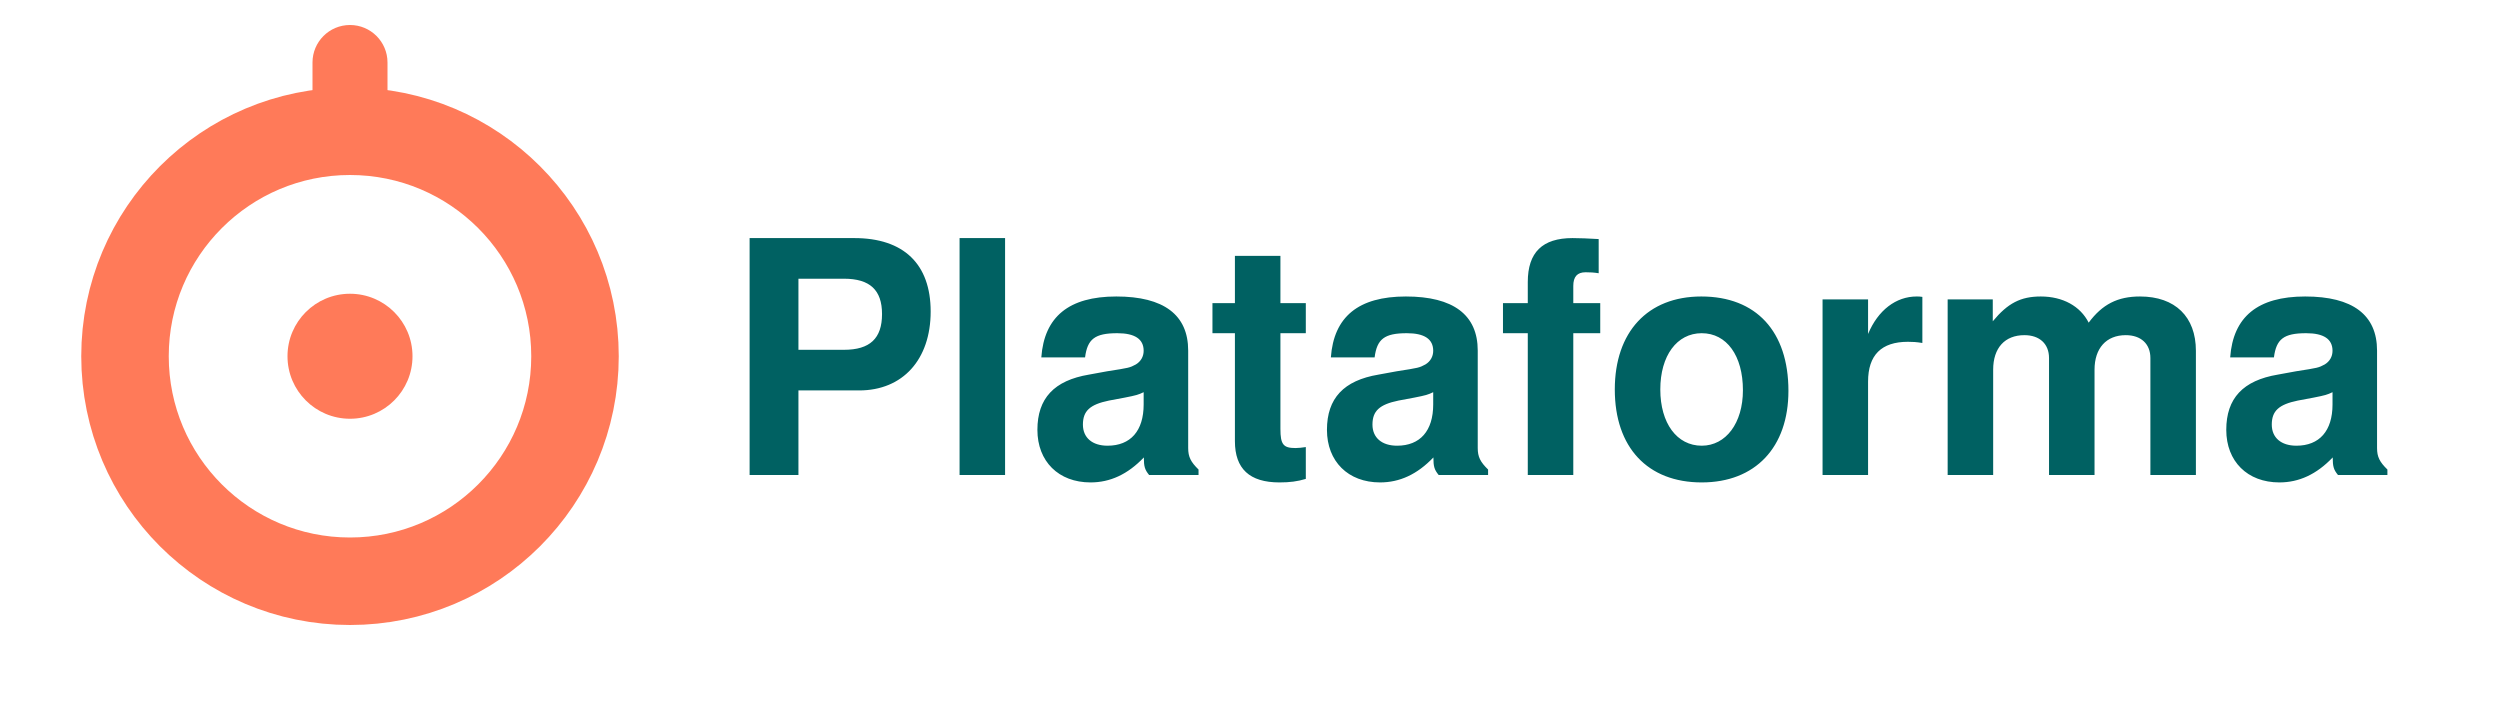
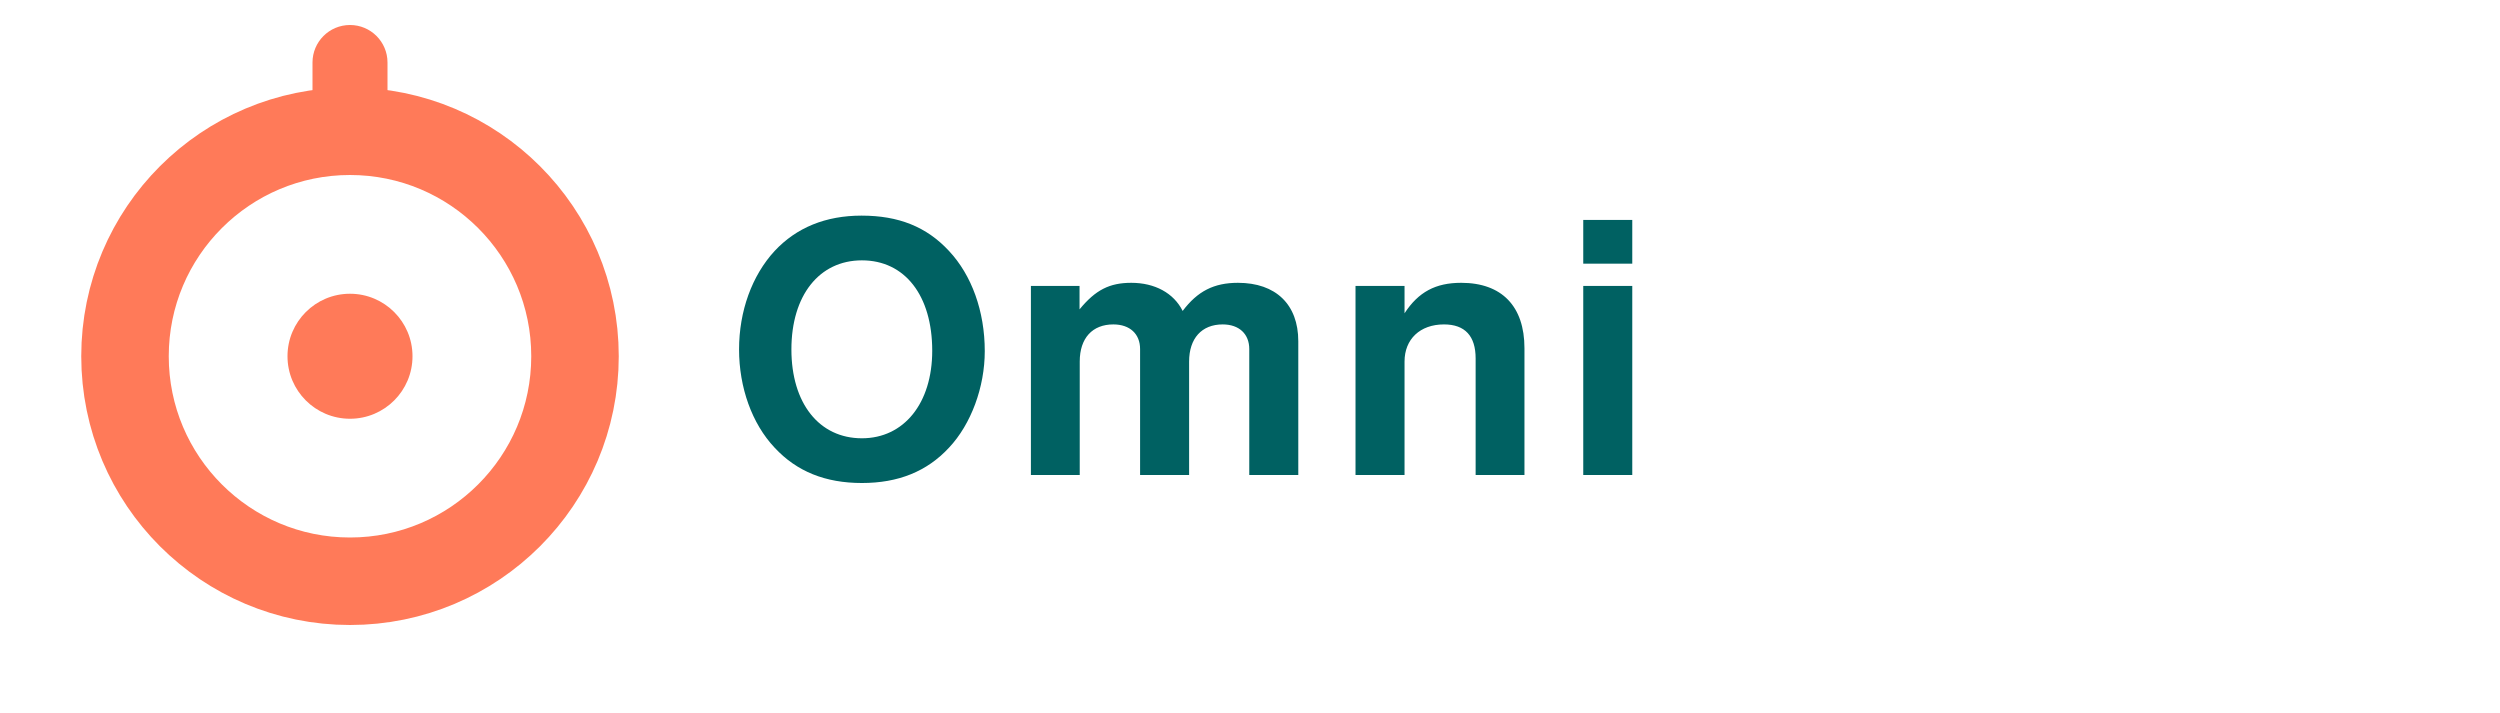
<svg xmlns="http://www.w3.org/2000/svg" width="200" height="57" viewBox="0 0 200 57">
  <circle cx="28" cy="28.5" r="18" fill="none" stroke="#ff7a59" stroke-width="7" />
  <circle cx="28" cy="28.5" r="5" fill="#ff7a59" />
  <rect x="25" y="2" width="6" height="10" rx="3" fill="#ff7a59" />
-   <text x="58" y="38" font-family="Lexend Deca, Helvetica, Arial, sans-serif" font-size="26" font-weight="600" fill="#006162">Plataforma</text>
+   <text x="58" y="38" font-family="Lexend Deca, Helvetica, Arial, sans-serif" font-size="28" font-weight="600" letter-spacing="1" fill="#006162">Omni</text>
</svg>
